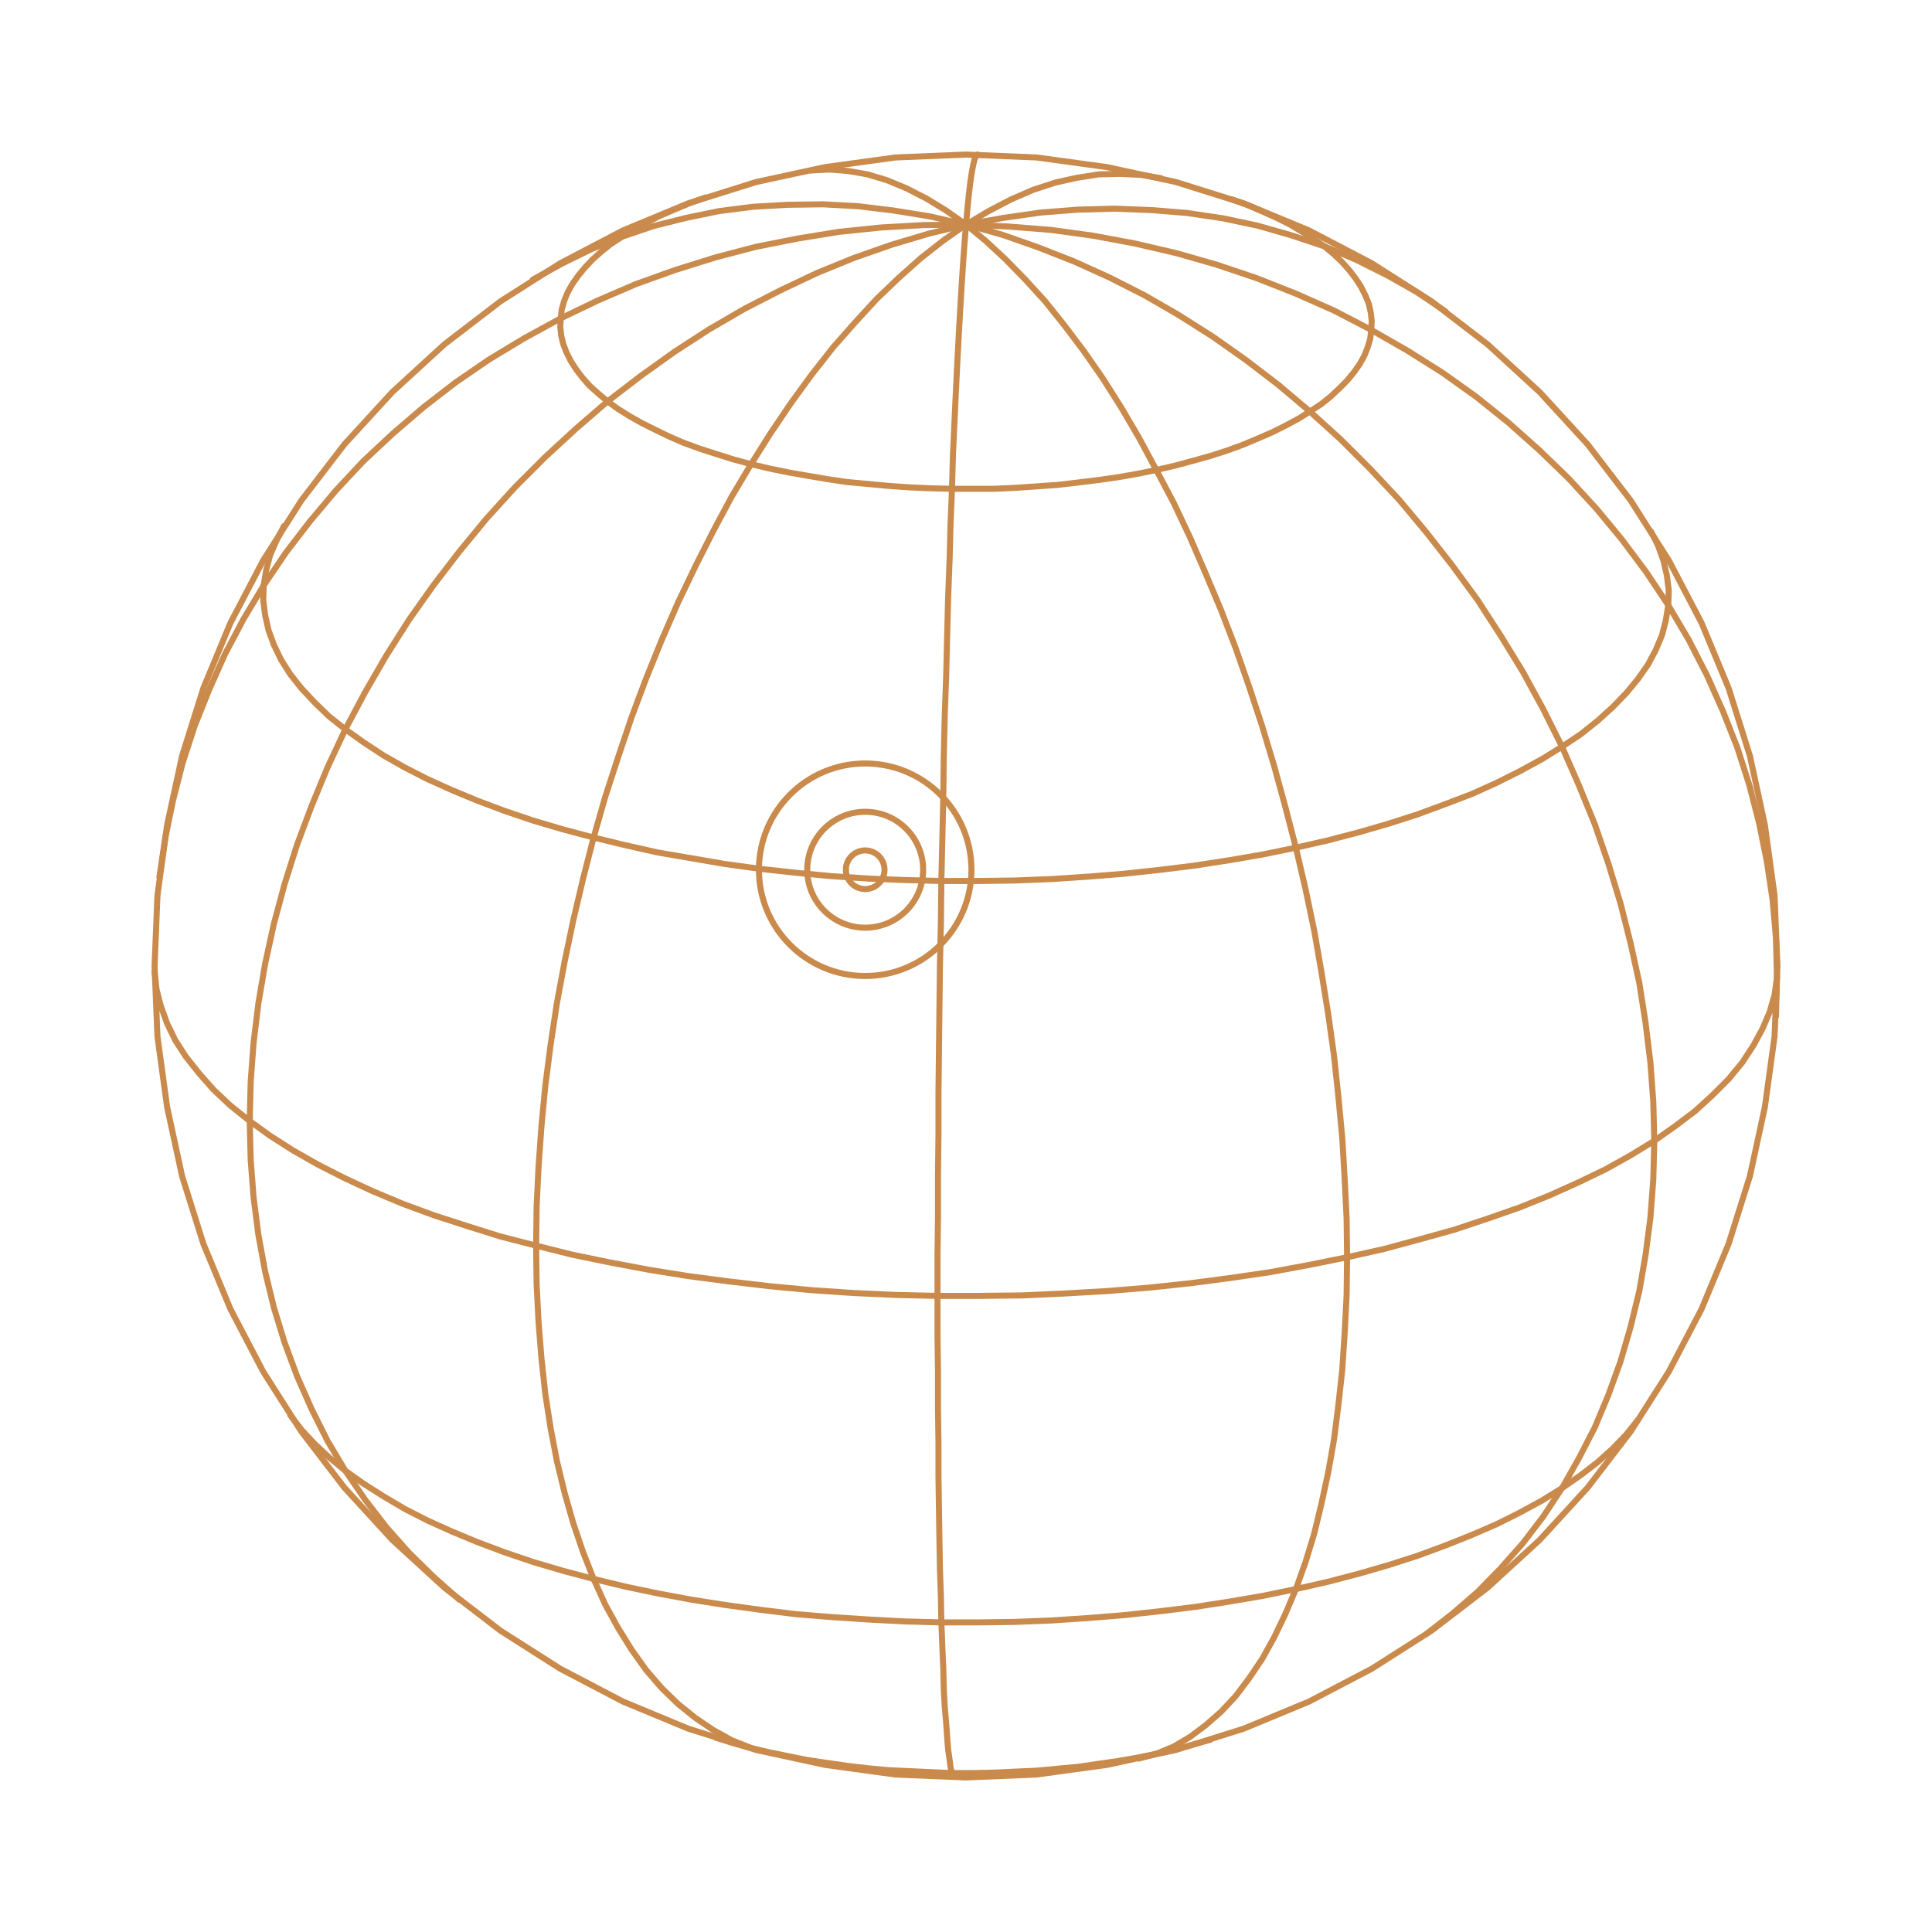
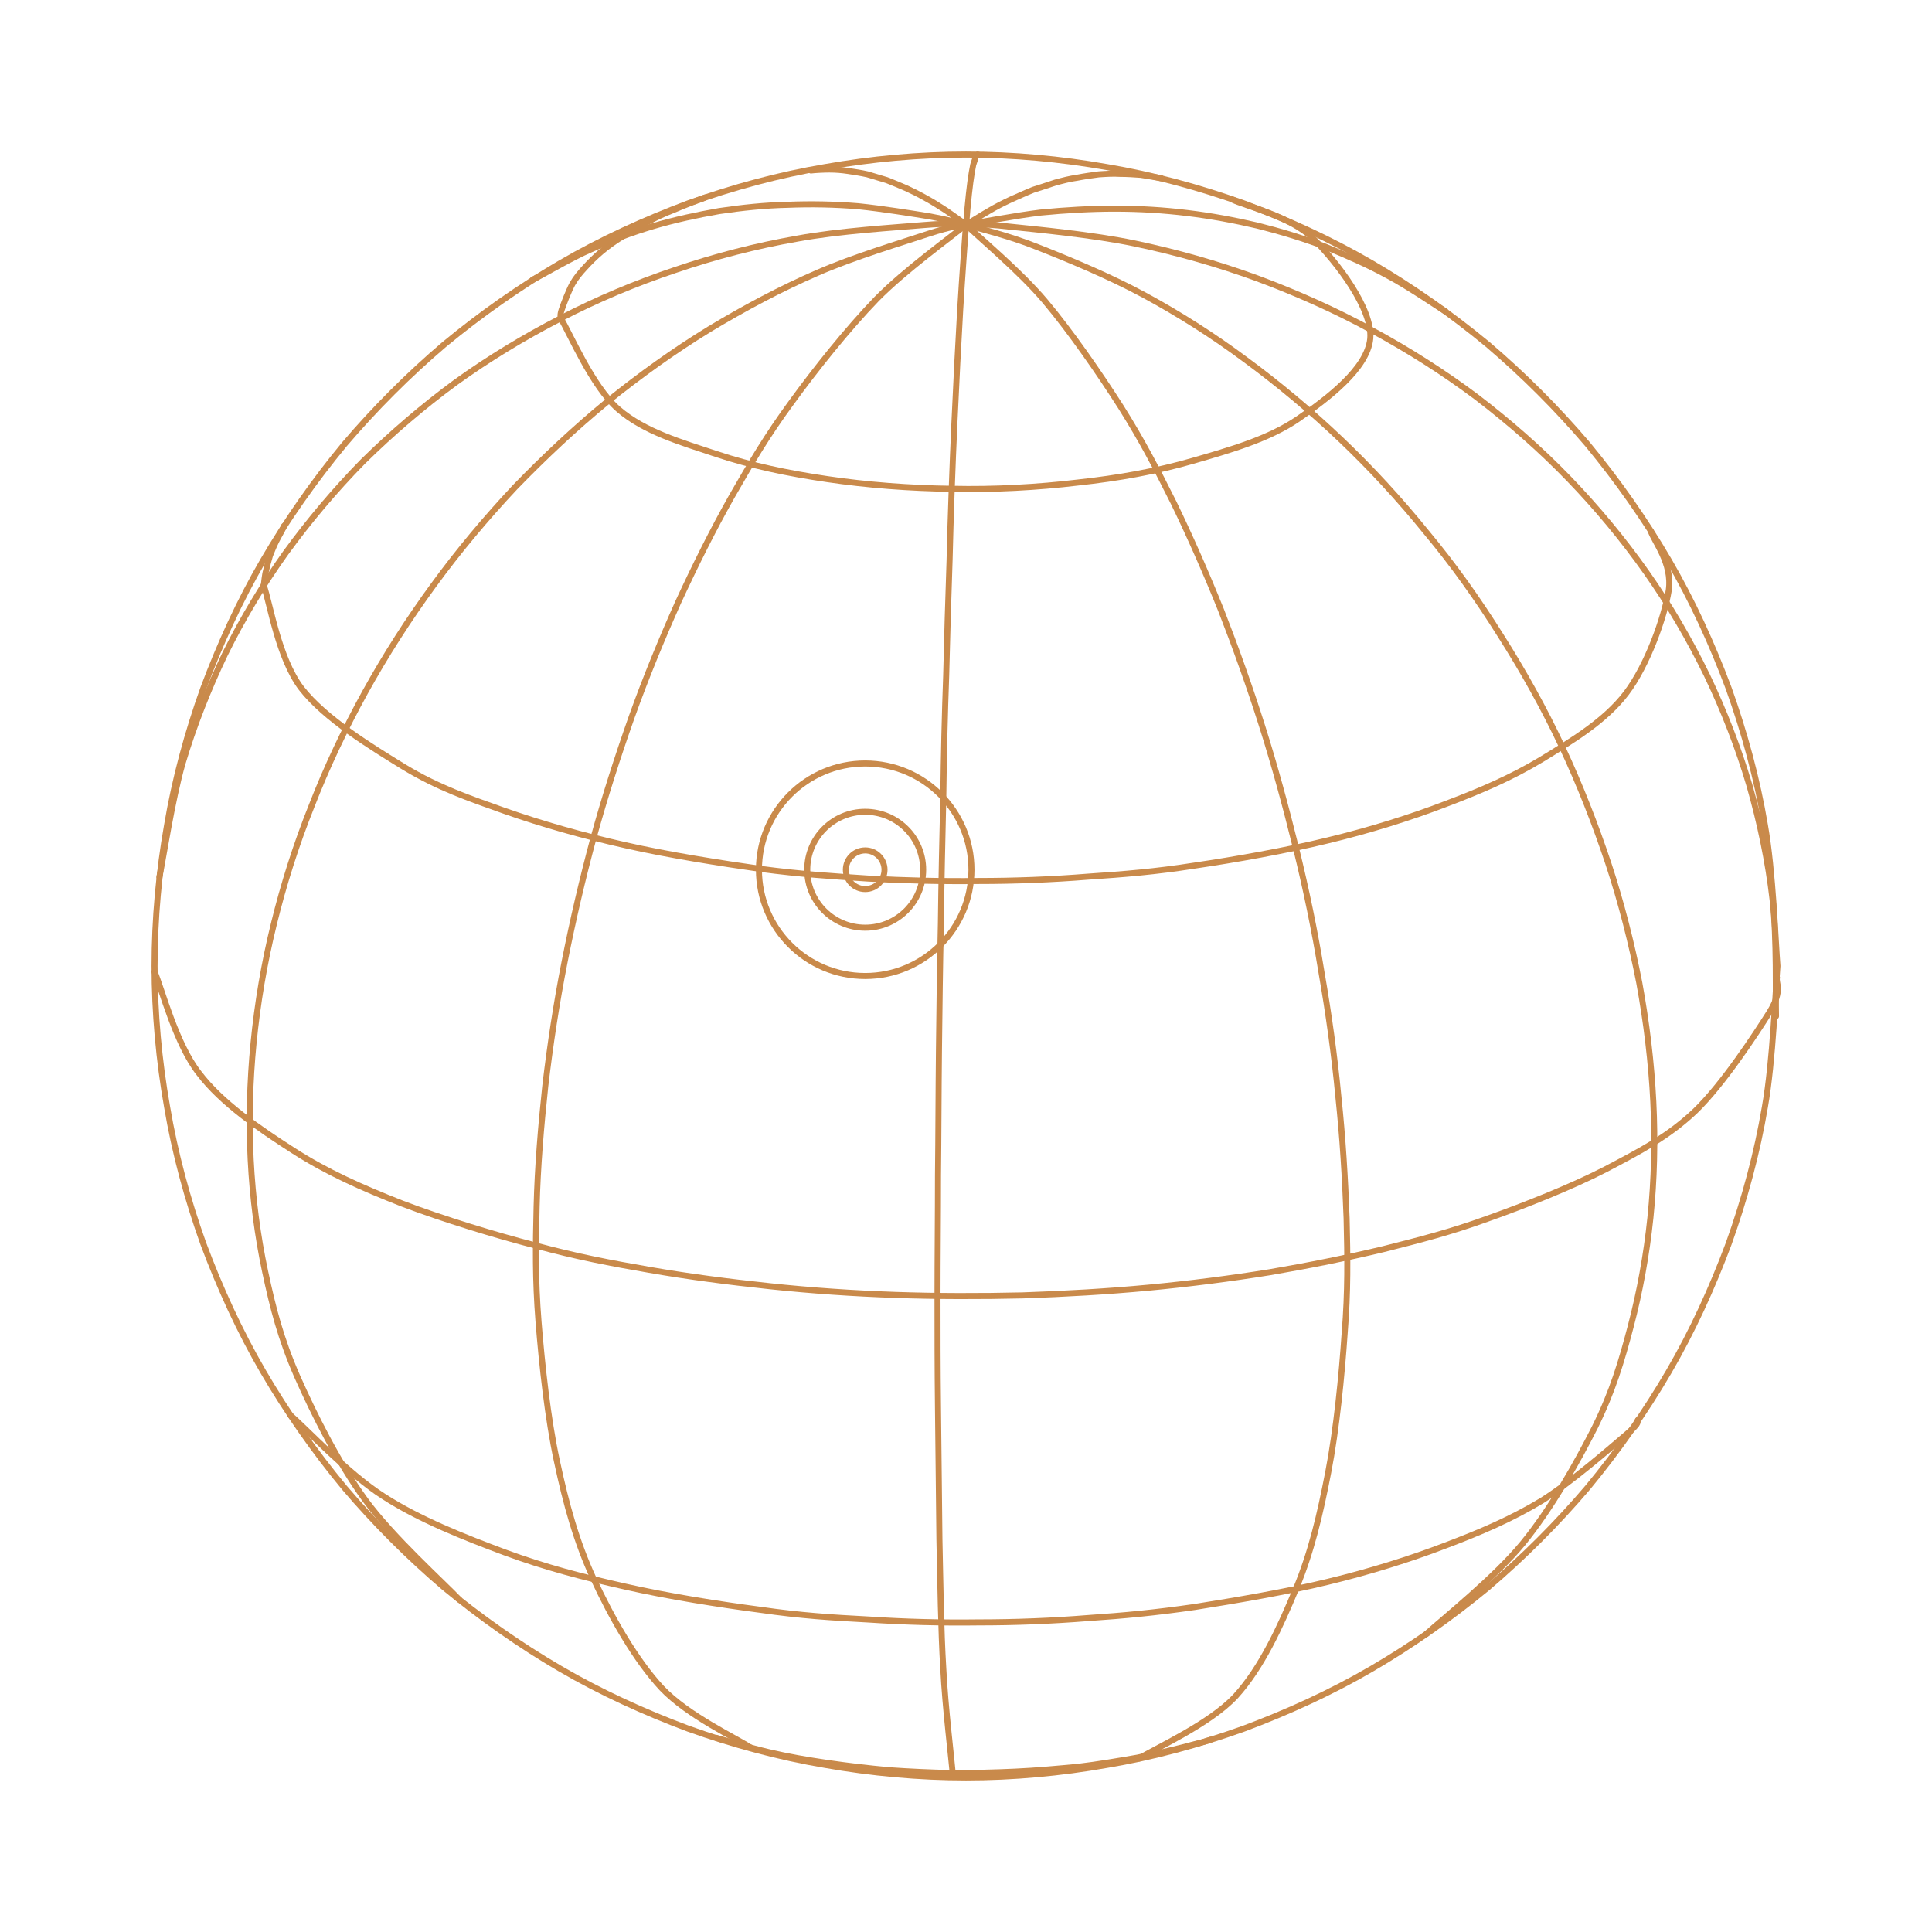
<svg xmlns="http://www.w3.org/2000/svg" viewBox="0 0 400 400" fill="none" stroke="#c98a4b" stroke-width="1.25" stroke-linecap="round" stroke-linejoin="round">
  <g class="art-globe">
-     <path d="M368 200L367.4 214.6L365.4 229.2L362.3 243.5L357.9 257.5L352.3 271L345.5 284L337.6 296.4L328.7 308L318.8 318.8L308 328.7L296.4 337.6L284 345.5L271 352.3L257.5 357.9L243.5 362.3L229.2 365.4L214.6 367.4L200 368L185.4 367.4L170.8 365.4L156.5 362.3L142.5 357.9L129 352.3L116 345.5L103.6 337.6L92 328.7L81.2 318.8L71.3 308L62.4 296.4L54.5 284L47.7 271L42.1 257.5L37.7 243.5L34.6 229.2L32.6 214.6L32 200L32.6 185.4L34.6 170.8L37.7 156.5L42.1 142.5L47.7 129L54.5 116L62.4 103.6L71.3 92L81.2 81.2L92 71.3L103.6 62.4L116 54.5L129 47.7L142.5 42.1L156.5 37.7L170.8 34.6L185.4 32.6L200 32L214.6 32.6L229.2 34.6L243.5 37.7L257.5 42.1L271 47.7L284 54.5L296.4 62.4L308 71.3L318.8 81.2L328.7 92L337.6 103.6L345.5 116L352.3 129L357.9 142.5L362.3 156.5L365.4 170.8L367.4 185.4L368 200" />
-     <path d="M33 181.6L34.2 173.6L35.8 165.8L37.8 158L40.3 150.3L43.3 142.8L46.6 135.4L50.4 128.2L54.6 121.2L59.2 114.4L64.2 107.9L69.5 101.6L75.2 95.5L81.3 89.8L87.7 84.3L94.3 79.2L101.3 74.4L108.6 70L116.1 65.9L123.8 62.2L131.7 58.8L139.8 55.9L148.1 53.3L156.5 51.1L165.1 49.4L173.7 48L182.4 47.1L191.2 46.6L200 46.5" />
-     <path d="M95.1 331.2L89.8 326.5L84.7 321.5L80 316.2L75.6 310.5L71.5 304.5L67.8 298.3L64.5 291.7L61.5 284.9L58.9 277.9L56.7 270.7L54.9 263.3L53.5 255.7L52.5 247.9L51.9 240.1L51.7 232.1L51.9 224L52.5 215.9L53.5 207.7L54.9 199.5L56.7 191.3L58.9 183.1L61.5 174.9L64.5 166.9L67.8 158.9L71.5 151L75.6 143.3L80 135.7L84.7 128.3L89.8 121.1L95.1 114.2L100.7 107.4L106.6 100.9L112.8 94.7L119.2 88.8L125.8 83.1L132.7 77.8L139.7 72.8L146.8 68.2L154.2 63.9L161.6 60.1L169.2 56.5L176.8 53.4L184.5 50.7L192.2 48.4L200 46.5" />
-     <path d="M155.5 361.9L151.5 360.3L147.7 358.2L144 355.7L140.4 352.8L137 349.5L133.8 345.8L130.8 341.6L128 337.1L125.3 332.2L122.9 326.9L120.7 321.3L118.7 315.4L116.9 309.1L115.3 302.5L114 295.7L112.9 288.6L112.1 281.2L111.5 273.7L111.1 265.9L111 257.9L111.1 249.8L111.5 241.6L112.1 233.2L112.9 224.8L114 216.3L115.3 207.7L116.9 199.1L118.7 190.5L120.7 182L122.9 173.4L125.3 165L128 156.7L130.8 148.4L133.8 140.4L137 132.5L140.4 124.7L144 117.2L147.7 109.9L151.5 102.8L155.5 96.1L159.6 89.6L163.8 83.4L168.1 77.5L172.5 71.9L177 66.8L181.5 61.9L186.1 57.5L190.7 53.4L195.3 49.8L200 46.5" />
-     <path d="M197.3 367.8L197.1 367.1L196.8 365.9L196.6 364.3L196.3 362.2L196.1 359.7L195.9 356.8L195.6 353.4L195.4 349.7L195.3 345.5L195.1 340.9L194.9 335.9L194.8 330.5L194.6 324.8L194.5 318.8L194.4 312.4L194.3 305.7L194.3 298.7L194.2 291.5L194.2 284L194.1 276.2L194.1 268.3L194.1 260.2L194.2 251.9L194.2 243.4L194.3 234.9L194.3 226.2L194.4 217.5L194.5 208.8L194.6 200L194.8 191.2L194.9 182.4L195.1 173.7L195.3 165L195.4 156.5L195.6 148.1L195.9 139.8L196.1 131.6L196.3 123.7L196.6 116L196.8 108.5L197.1 101.2L197.3 94.3L197.6 87.6L197.9 81.2L198.2 75.1L198.5 69.4L198.8 64.1L199.1 59.1L199.4 54.5L199.7 50.3L200 46.5" />
-     <path d="M235.8 364.1L239.4 363.1L243 361.6L246.4 359.6L249.6 357.2L252.8 354.4L255.8 351.2L258.6 347.5L261.3 343.5L263.8 339L266.1 334.2L268.3 329L270.3 323.4L272.1 317.5L273.6 311.3L275 304.8L276.2 298L277.1 290.9L277.9 283.6L278.4 276L278.8 268.3L278.9 260.3L278.8 252.2L278.4 244L277.9 235.6L277.1 227.1L276.2 218.6L275 210L273.6 201.3L272.1 192.7L270.3 184.1L268.3 175.5L266.1 167L263.8 158.6L261.3 150.3L258.6 142.1L255.8 134.1L252.8 126.3L249.6 118.7L246.4 111.3L243 104.1L239.4 97.3L235.8 90.6L232.1 84.3L228.3 78.3L224.4 72.7L220.4 67.4L216.4 62.4L212.3 57.9L208.2 53.7L204.1 49.9L200 46.5" />
-     <path d="M295.3 338.3L300.7 334.1L305.9 329.6L310.7 324.7L315.3 319.5L319.5 314L323.4 308.1L326.9 301.9L330.2 295.5L333 288.8L335.5 281.9L337.6 274.7L339.4 267.3L340.7 259.8L341.7 252.1L342.3 244.2L342.5 236.2L342.3 228.1L341.7 220L340.7 211.8L339.4 203.5L337.6 195.3L335.5 187L333 178.8L330.2 170.7L326.9 162.6L323.4 154.6L319.5 146.8L315.3 139.1L310.7 131.6L305.9 124.2L300.7 117.1L295.3 110.2L289.7 103.5L283.7 97.1L277.6 91L271.2 85.2L264.7 79.7L257.9 74.5L251.1 69.7L244 65.2L236.9 61.1L229.6 57.4L222.3 54.1L214.9 51.2L207.5 48.6L200 46.5" />
-     <path d="M367.7 210.4L367.9 202.4L367.7 194.3L367 186.3L365.8 178.3L364.2 170.4L362.2 162.6L359.7 154.8L356.7 147.2L353.4 139.8L349.6 132.4L345.4 125.3L340.8 118.4L335.8 111.7L330.5 105.3L324.8 99.1L318.7 93.2L312.3 87.5L305.7 82.2L298.7 77.2L291.4 72.6L283.9 68.3L276.2 64.3L268.3 60.8L260.2 57.6L251.9 54.8L243.5 52.4L234.9 50.4L226.3 48.8L217.6 47.6L208.8 46.9L200 46.5" />
-     <path d="M299.3 64.5L293.4 60.5L287.2 57L280.8 53.8L274.2 51L267.3 48.7L260.3 46.7L253.2 45.2L245.8 44.1L238.4 43.5L230.8 43.2L223.2 43.4L215.5 44L207.8 45.1L200 46.5" />
-     <path d="M240.4 36.9L236.2 36.2L231.9 36L227.5 36.1L223 36.8L218.5 37.8L213.9 39.3L209.3 41.3L204.7 43.7L200 46.5" />
-     <path d="M202.4 32L202.1 32.2L201.8 32.9L201.5 34.1L201.2 35.7L200.9 37.7L200.6 40.2L200.3 43.2L200 46.5" />
-     <path d="M167.9 35.3L171.7 35.1L175.6 35.4L179.6 36.1L183.6 37.3L187.7 39L191.8 41.1L195.9 43.6L200 46.5" />
-     <path d="M110.3 57.9L116.3 54.6L122.4 51.6L128.8 49L135.3 46.8L142.1 45.1L148.9 43.7L156 42.8L163.1 42.4L170.4 42.3L177.7 42.7L185.1 43.6L192.5 44.8L200 46.5" />
-     <path d="M148.3 359.8L151.8 360.9L155.5 361.9L159.3 362.8L163.2 363.6L167.2 364.4L171.3 365L175.4 365.6L179.7 366.1L184 366.5L188.3 366.7L192.7 366.9L197.1 367.1L201.5 367.1L205.9 367L210.2 366.8L214.6 366.6L218.9 366.2L223.2 365.8L227.3 365.2L231.5 364.6L235.5 363.9L239.4 363.1L243.3 362.2L247 361.2L250.6 360.2" />
-     <path d="M60.1 293L62.4 296L65.1 298.9L68.1 301.7L71.5 304.5L75.3 307.2L79.4 309.8L83.8 312.4L88.5 314.8L93.6 317.1L98.9 319.3L104.5 321.4L110.4 323.4L116.5 325.2L122.9 326.9L129.5 328.5L136.2 329.9L143.2 331.2L150.2 332.3L157.5 333.3L164.8 334.2L172.2 334.8L179.8 335.3L187.3 335.7L194.9 335.9L202.5 335.9L210.1 335.8L217.7 335.5L225.3 335L232.7 334.4L240.1 333.6L247.4 332.7L254.5 331.6L261.5 330.4L268.3 329L274.9 327.5L281.4 325.8L287.6 324L293.5 322.1L299.2 320L304.7 317.8L309.8 315.6L314.6 313.2L319.2 310.7L323.4 308.1L327.3 305.4L330.8 302.7L333.9 299.9L336.7 297L339.1 294" />
-     <path d="M32 201.2L32.4 204.8L33.3 208.3L34.6 211.9L36.3 215.4L38.5 218.8L41.2 222.2L44.2 225.6L47.7 228.9L51.7 232.1L56 235.2L60.7 238.2L65.8 241.1L71.3 243.9L77.1 246.6L83.3 249.2L89.8 251.6L96.6 253.8L103.6 256L111 257.9L118.6 259.8L126.4 261.4L134.4 262.9L142.5 264.2L150.9 265.3L159.4 266.3L167.9 267.1L176.6 267.7L185.4 268.1L194.1 268.3L202.9 268.3L211.7 268.2L220.5 267.8L229.2 267.3L237.8 266.6L246.3 265.7L254.7 264.6L262.9 263.4L271 261.9L278.9 260.3L286.5 258.6L293.9 256.6L301.1 254.6L308 252.3L314.6 250L320.8 247.5L326.8 244.8L332.4 242.1L337.6 239.2L342.5 236.2L346.9 233.1L351 230L354.6 226.7L357.9 223.4L360.7 220L363 216.5L364.9 213L366.4 209.5L367.4 206L367.9 202.4" />
-     <path d="M54.6 121.2L54.5 124.3L54.9 127.4L55.6 130.5L56.7 133.5L58.2 136.6L60.1 139.6L62.4 142.5L65.1 145.4L68.1 148.3L71.5 151L75.3 153.7L79.4 156.4L83.8 158.9L88.5 161.3L93.6 163.6L98.9 165.8L104.5 167.9L110.4 169.9L116.5 171.7L122.9 173.4L129.5 175L136.2 176.5L143.2 177.7L150.2 178.9L157.5 179.9L164.8 180.7L172.2 181.4L179.8 181.9L187.3 182.2L194.9 182.4L202.5 182.4L210.1 182.3L217.7 182L225.3 181.5L232.7 180.9L240.1 180.1L247.4 179.2L254.5 178.1L261.5 176.9L268.3 175.5L274.9 174L281.4 172.3L287.6 170.5L293.5 168.6L299.2 166.5L304.7 164.4L309.8 162.1L314.6 159.7L319.2 157.2L323.4 154.6L327.3 152L330.8 149.2L333.9 146.4L336.7 143.5L339.1 140.6L341.2 137.6L342.8 134.6L344.1 131.5L344.9 128.4L345.4 125.3L345.5 122.2L345.1 119.1L344.4 116.1L343.3 113L341.8 110" />
-     <path d="M58.8 108.9L57.2 112L55.9 115L55.1 118.1L54.6 121.2" />
-     <path d="M116.1 65.9L116 67.7L116.2 69.5L116.6 71.2L117.3 73L118.2 74.8L119.3 76.5L120.6 78.2L122.1 79.9L123.9 81.5L125.8 83.1L128 84.7L130.4 86.2L132.9 87.6L135.7 89L138.6 90.4L141.6 91.7L144.9 92.9L148.3 94L151.8 95.1L155.5 96.1L159.3 97L163.2 97.8L167.2 98.5L171.3 99.2L175.4 99.8L179.7 100.2L184 100.6L188.3 100.9L192.7 101.1L197.1 101.2L201.5 101.2L205.9 101.2L210.2 101L214.6 100.7L218.9 100.4L223.2 99.9L227.3 99.4L231.5 98.8L235.5 98.1L239.4 97.3L243.3 96.4L247 95.4L250.6 94.4L254 93.3L257.3 92.1L260.4 90.8L263.4 89.5L266.2 88.1L268.8 86.7L271.2 85.2L273.5 83.7L275.5 82.1L277.3 80.4L278.9 78.8L280.3 77.1L281.5 75.4L282.5 73.6L283.2 71.8L283.7 70.1L283.9 68.3L284 66.5L283.8 64.7L283.4 62.9L282.7 61.2L281.8 59.4L280.7 57.7L279.4 56L277.9 54.3L276.1 52.6L274.2 51L272 49.5L269.6 48L267.1 46.5L264.3 45.1L261.4 43.8L258.4 42.5L255.1 41.3" />
-     <path d="M146 40.9L142.7 42.1L139.6 43.4L136.6 44.7L133.8 46.1L131.2 47.5L128.8 49L126.5 50.5L124.5 52.1L122.7 53.7L121.1 55.4L119.7 57.1L118.5 58.8L117.5 60.6L116.8 62.3L116.3 64.1L116.1 65.9" />
+     <path d="M368 200C367.6 204.9 367.1 219.6 365.4 229.2C363.8 238.7 361.2 248.3 357.9 257.5C354.5 266.6 350.4 275.6 345.5 284C340.6 292.4 334.9 300.5 328.7 308C322.4 315.4 315.4 322.4 308 328.7C300.5 334.9 292.4 340.6 284 345.5C275.6 350.4 266.6 354.5 257.5 357.9C248.3 361.2 238.7 363.8 229.2 365.4C219.6 367.1 209.7 368 200 368C190.3 368 180.4 367.1 170.8 365.4C161.3 363.8 151.7 361.2 142.5 357.9C133.4 354.5 124.4 350.4 116 345.5C107.6 340.6 99.5 334.9 92 328.7C84.6 322.4 77.6 315.4 71.3 308C65.1 300.5 59.4 292.4 54.5 284C49.6 275.6 45.5 266.6 42.1 257.5C38.8 248.3 36.2 238.7 34.6 229.2C32.9 219.6 32 209.7 32 200C32 190.3 32.9 180.4 34.6 170.8C36.2 161.3 38.8 151.7 42.1 142.5C45.5 133.4 49.6 124.4 54.5 116C59.4 107.6 65.1 99.5 71.3 92C77.6 84.6 84.6 77.6 92 71.3C99.5 65.1 107.6 59.4 116 54.5C124.4 49.6 133.4 45.5 142.5 42.1C151.7 38.8 161.3 36.2 170.8 34.6C180.4 32.9 190.3 32 200 32C209.7 32 219.6 32.9 229.2 34.6C238.7 36.2 248.3 38.8 257.5 42.1C266.6 45.5 275.6 49.6 284 54.5C292.4 59.4 300.5 65.1 308 71.3C315.4 77.6 322.4 84.6 328.7 92C334.9 99.5 340.6 107.6 345.5 116C350.4 124.4 354.5 133.4 357.9 142.5C361.2 151.7 363.8 161.3 365.4 170.8C367.1 180.4 367.6 195.1 368 200" />
+     <path d="M33 181.6C33.8 177.7 35.6 165.7 37.8 158C40.1 150.3 43.1 142.7 46.6 135.4C50.2 128.1 54.4 121.1 59.2 114.4C64 107.8 69.4 101.4 75.2 95.5C81.1 89.7 87.5 84.2 94.3 79.2C101.1 74.3 108.5 69.8 116.1 65.9C123.6 62 131.7 58.6 139.8 55.9C148 53.1 156.5 50.9 165.1 49.4C173.7 47.8 185.4 47.1 191.2 46.6C197 46.1 198.5 46.5 200 46.5" />
+     <path d="M95.1 331.2C91.9 327.8 81.2 318.2 75.6 310.5C70 302.8 65 292.8 61.5 284.9C58.1 277.1 56.5 270.8 54.9 263.3C53.3 255.8 52.3 248 51.9 240.1C51.5 232.2 51.7 224 52.5 215.9C53.3 207.7 54.7 199.4 56.7 191.3C58.7 183.1 61.3 174.9 64.5 166.9C67.6 158.9 71.4 150.9 75.6 143.3C79.8 135.7 84.6 128.2 89.8 121.1C94.9 114.1 100.6 107.3 106.6 100.9C112.7 94.6 119.1 88.6 125.8 83.1C132.5 77.7 139.6 72.6 146.8 68.2C154.1 63.8 161.6 59.8 169.2 56.5C176.7 53.2 187.1 50.1 192.2 48.4C197.4 46.7 198.7 46.8 200 46.5" />
+     <path d="M155.5 361.9C152.4 359.8 142.5 355.3 137 349.5C131.6 343.7 126.5 334.7 122.9 326.9C119.3 319.1 117.2 311.4 115.3 302.5C113.4 293.7 112.2 282.5 111.5 273.7C110.8 264.9 110.9 258 111.1 249.8C111.3 241.7 112 233.2 112.9 224.8C113.9 216.3 115.2 207.7 116.9 199.1C118.6 190.5 120.6 181.9 122.9 173.4C125.2 165 127.9 156.6 130.8 148.4C133.7 140.3 137 132.3 140.4 124.7C143.9 117.1 147.6 109.7 151.5 102.8C155.4 96 158.8 90.2 163.8 83.4C168.8 76.5 175.5 68.1 181.5 61.9C187.5 55.8 196.9 49.1 200 46.5" />
+     <path d="M197.3 367.8C197 364 195.7 353.6 195.3 345.5C194.8 337.3 194.7 327.8 194.5 318.8C194.4 309.8 194.3 299.9 194.2 291.5C194.1 283 194.1 276.3 194.1 268.3C194.1 260.3 194.2 251.9 194.2 243.4C194.3 235 194.3 226.2 194.4 217.5C194.5 208.8 194.6 199.9 194.8 191.2C194.9 182.4 195.1 173.6 195.3 165C195.4 156.5 195.6 147.9 195.9 139.8C196.1 131.6 196.3 124.7 196.6 116C196.8 107.3 197.2 96.2 197.6 87.6C198 78.9 198.4 70.9 198.8 64.1C199.2 57.2 199.8 49.4 200 46.5" />
+     <path d="M235.8 364.1C239.1 362 250.4 357 255.8 351.2C261.2 345.3 265.1 336.7 268.3 329C271.5 321.3 273.3 313.6 275 304.8C276.7 296 277.8 284.8 278.4 276C279.1 267.3 279 260.4 278.8 252.2C278.5 244.1 278 235.6 277.1 227.1C276.3 218.6 275.1 209.9 273.6 201.3C272.2 192.7 270.4 184 268.3 175.5C266.2 167 263.9 158.5 261.3 150.3C258.7 142.1 255.8 134 252.8 126.3C249.7 118.6 246.4 111.1 243 104.1C239.5 97.1 236.5 91.3 232.1 84.3C227.7 77.4 221.7 68.7 216.4 62.4C211.1 56.1 202.7 49.2 200 46.5" />
+     <path d="M295.3 338.3C298.7 335.2 309.5 326.6 315.3 319.5C321.1 312.4 326.4 303 330.2 295.5C333.9 288 335.7 281.9 337.6 274.7C339.5 267.5 340.9 259.8 341.7 252.1C342.5 244.3 342.7 236.2 342.3 228.1C341.9 220 340.9 211.7 339.4 203.5C337.8 195.3 335.7 187 333 178.8C330.3 170.7 327.1 162.5 323.4 154.6C319.7 146.7 315.4 139 310.7 131.6C306 124.1 300.9 116.9 295.3 110.2C289.8 103.4 283.8 96.9 277.6 91C271.4 85.1 264.7 79.5 257.9 74.5C251.2 69.5 244.1 65 236.9 61.1C229.7 57.2 221 53.6 214.9 51.2C208.7 48.7 202.5 47.3 200 46.5" />
+     <path d="M367.7 210.4C367.6 206.4 367.9 194.3 367 186.3C366.1 178.4 364.4 170.3 362.2 162.6C359.9 154.8 356.9 147.1 353.4 139.8C349.8 132.4 345.6 125.2 340.8 118.4C336 111.6 330.6 105.1 324.8 99.1C318.9 93 312.5 87.4 305.7 82.2C298.9 77.1 291.5 72.4 283.9 68.3C276.4 64.2 268.3 60.6 260.2 57.6C252 54.6 243.5 52.2 234.9 50.4C226.3 48.6 214.6 47.5 208.8 46.9C203 46.2 201.5 46.6 200 46.5" />
+     <path d="M299.3 64.5C297.2 63.2 291.4 59.2 287.2 57C283 54.7 278.6 52.8 274.2 51C269.7 49.3 265.1 47.9 260.3 46.7C255.6 45.6 250.8 44.7 245.8 44.1C240.9 43.5 235.9 43.2 230.8 43.2C225.8 43.2 220.6 43.5 215.5 44C210.4 44.6 202.6 46.1 200 46.5" />
+     <path d="M240.4 36.9C239.7 36.8 237.6 36.4 236.2 36.2C234.8 36.1 233.4 36 231.9 36C230.5 35.9 229 36 227.5 36.1C226 36.3 224.5 36.5 223 36.8C221.5 37 220 37.4 218.5 37.8C217 38.3 215.5 38.8 213.9 39.3C212.4 39.9 210.9 40.6 209.3 41.3C207.8 42 206.2 42.8 204.7 43.7C203.1 44.6 200.8 46.1 200 46.5" />
+     <path d="M202.4 32L202.1 32.2C202 32.6 201.7 33.5 201.5 34.1C201.4 34.7 201.3 35.1 201.2 35.7C201.1 36.3 201 37 200.9 37.7C200.8 38.5 200.7 39.3 200.6 40.2C200.5 41.1 200.4 42.1 200.3 43.2C200.2 44.2 200.1 46 200 46.5" />
+     <path d="M167.9 35.3C168.6 35.2 170.5 35.1 171.7 35.1C173 35.1 174.3 35.2 175.6 35.4C176.9 35.6 178.3 35.8 179.6 36.1C180.9 36.5 182.3 36.9 183.6 37.3C184.9 37.8 186.3 38.4 187.7 39C189 39.6 190.4 40.3 191.8 41.1C193.1 41.8 194.5 42.7 195.9 43.6C197.2 44.5 199.3 46 200 46.5" />
+     <path d="M110.3 57.9C112.4 56.9 118.2 53.4 122.4 51.6C126.6 49.7 130.9 48.1 135.3 46.8C139.7 45.5 144.3 44.5 148.9 43.7C153.6 43 158.3 42.5 163.1 42.4C167.9 42.2 172.8 42.3 177.7 42.7C182.6 43.2 188.8 44.2 192.5 44.8C196.3 45.5 198.8 46.2 200 46.5" />
+     <path d="M148.3 359.8C150.1 360.3 155.4 361.9 159.3 362.8C163.1 363.7 167.2 364.4 171.3 365C175.4 365.6 179.7 366.1 184 366.5C188.3 366.8 192.7 367 197.1 367.1C201.4 367.1 205.9 367 210.2 366.8C214.6 366.6 218.9 366.2 223.2 365.8C227.4 365.3 231.5 364.6 235.5 363.9C239.5 363.1 244.5 361.9 247 361.2C249.5 360.6 250 360.4 250.6 360.2" />
+     <path d="M60.1 293C63.4 295.8 72 305.1 79.4 309.8C86.8 314.6 96.2 318.3 104.5 321.4C112.9 324.5 120.6 326.5 129.5 328.5C138.3 330.5 149.1 332.2 157.5 333.3C165.8 334.5 172.2 334.9 179.8 335.3C187.3 335.8 195 336 202.5 335.9C210.1 335.9 217.8 335.6 225.3 335C232.7 334.5 239.1 333.9 247.4 332.7C255.6 331.4 266.3 329.6 274.9 327.5C283.6 325.4 291.9 322.8 299.2 320C306.6 317.2 312.9 314.5 319.2 310.7C325.4 306.8 333.4 299.8 336.7 297C340 294.2 338.7 294.5 339.1 294" />
+     <path d="M32 201.2C33.5 204.7 36.4 216.1 41.2 222.2C45.9 228.4 53.7 233.7 60.7 238.2C67.7 242.7 74.9 245.9 83.3 249.2C91.7 252.4 102.5 255.7 111 257.9C119.5 260.2 126.3 261.5 134.4 262.9C142.4 264.3 150.9 265.4 159.4 266.3C167.9 267.2 176.6 267.8 185.4 268.1C194.1 268.4 203 268.4 211.7 268.2C220.5 267.9 229.3 267.4 237.8 266.6C246.3 265.8 254.8 264.7 262.9 263.4C271.1 262 279 260.4 286.5 258.6C294 256.7 300.3 255.1 308 252.3C315.6 249.6 325.2 245.8 332.4 242.1C339.6 238.3 345.3 235.4 351 230C356.7 224.5 363.5 214.1 366.4 209.5C369.2 204.9 367.6 203.6 367.9 202.4" />
+     <path d="M54.6 121.2C55.9 124.8 57.6 136.2 62.4 142.5C67.3 148.8 76.8 154.6 83.8 158.9C90.8 163.1 96.9 165.2 104.5 167.9C112.2 170.6 120.6 173 129.5 175C138.3 177 149.1 178.7 157.5 179.9C165.8 181 172.2 181.4 179.8 181.9C187.3 182.3 195 182.5 202.5 182.4C210.1 182.4 217.8 182.1 225.3 181.5C232.7 181 239.1 180.5 247.4 179.2C255.6 178 266.3 176.1 274.9 174C283.6 171.9 291.9 169.3 299.2 166.5C306.6 163.7 312.9 161 319.2 157.2C325.4 153.4 332.3 149.3 336.7 143.5C341.1 137.7 344.6 127.8 345.5 122.2C346.3 116.6 342.4 112 341.8 110" />
+     <path d="M58.8 108.9C58.6 109.5 57.7 111 57.2 112C56.7 113 56.3 114 55.9 115C55.6 116 55.3 117.1 55.1 118.1C54.8 119.1 54.7 120.7 54.6 121.2" />
+     <path d="M116.1 65.9C118 69 122.6 80 128 84.7C133.4 89.4 141.1 91.6 148.3 94C155.5 96.4 163.1 98 171.3 99.2C179.4 100.4 188.4 101.1 197.1 101.2C205.7 101.4 214.8 100.9 223.2 99.9C231.5 99 239.4 97.6 247 95.4C254.6 93.2 262.7 90.9 268.8 86.7C274.9 82.5 283.1 76.3 283.7 70.1C284.2 63.9 276.8 54.3 272 49.5C267.2 44.7 257.9 42.7 255.1 41.3" />
+     <path d="M146 40.9C144.9 41.3 141.6 42.5 139.6 43.4C137.5 44.2 135.6 45.1 133.8 46.1C132 47 130.3 48 128.8 49C127.2 50 125.8 51 124.5 52.1C123.2 53.2 122.1 54.3 121.1 55.4C120.1 56.5 119.3 57.4 118.5 58.8C117.7 60.3 116.7 62.9 116.3 64.1C115.9 65.3 116.1 65.6 116.1 65.9" />
  </g>
  <g class="art-ping">
    <circle cx="179.13" cy="180.07" r="4" />
    <circle class="art-ping-ring" cx="179.13" cy="180.07" r="12" />
    <circle class="art-ping-ring" cx="179.13" cy="180.07" r="22" />
  </g>
</svg>
